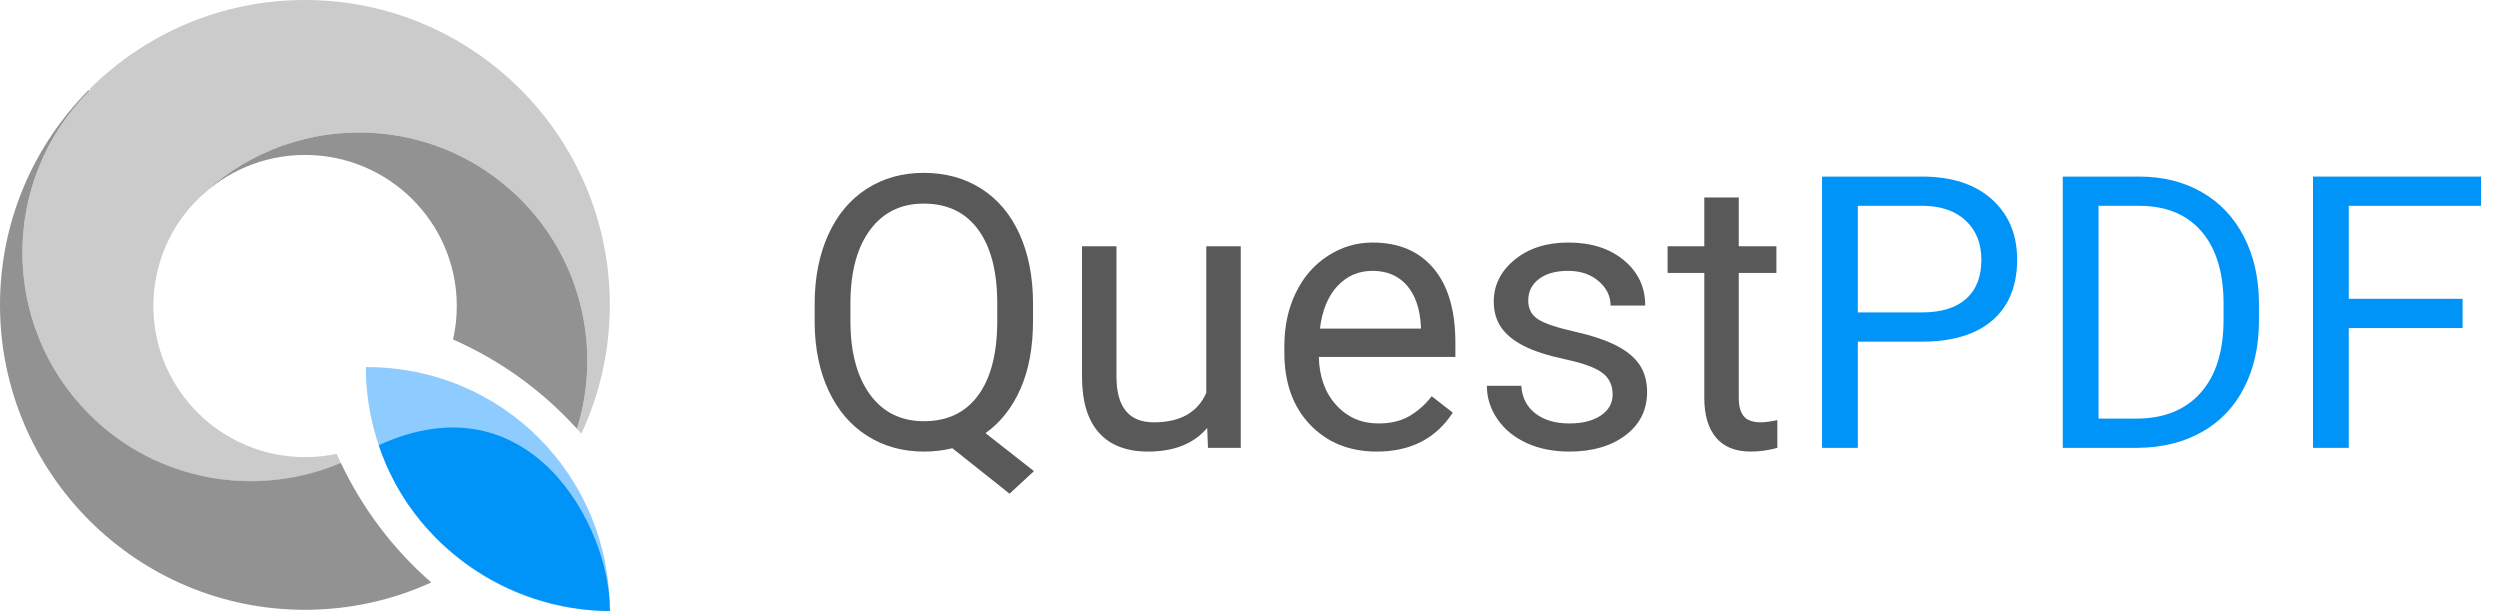
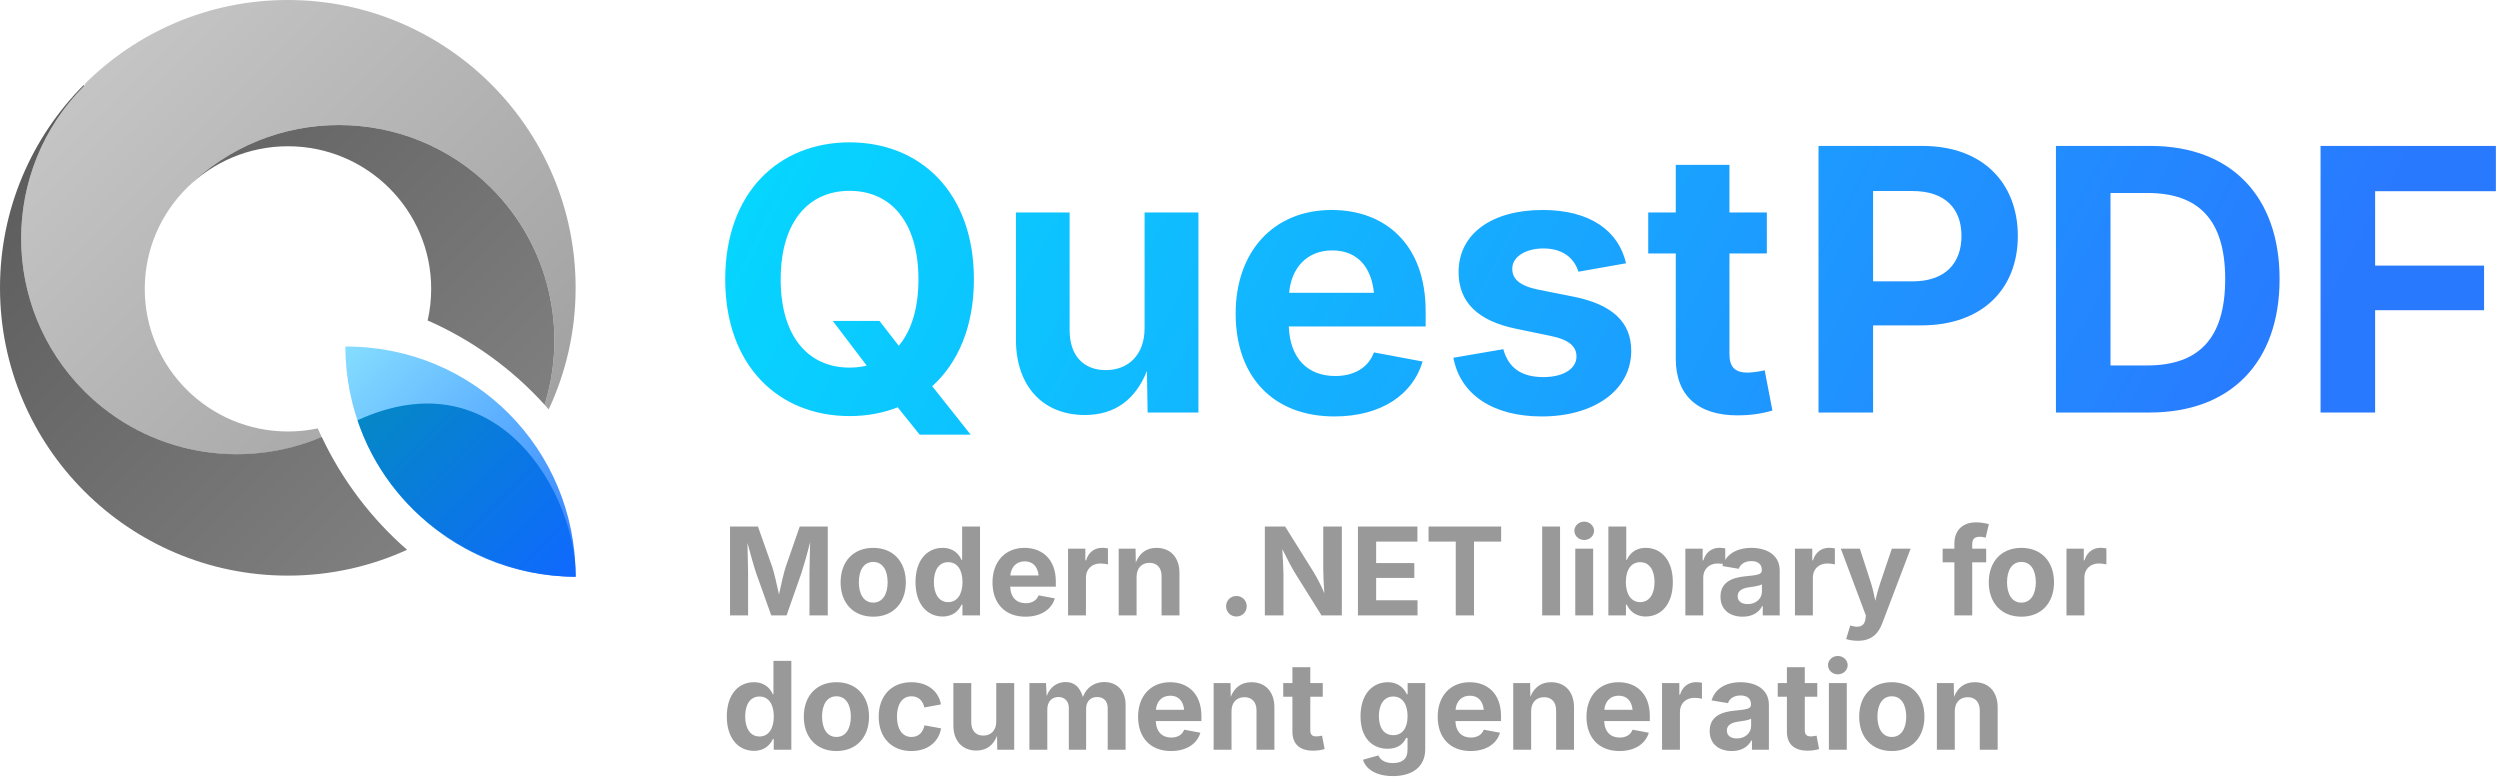
- <svg xmlns="http://www.w3.org/2000/svg" width="100%" height="100%" viewBox="0 0 2813 692" version="1.1" xml:space="preserve" style="fill-rule:evenodd;clip-rule:evenodd;stroke-linejoin:round;stroke-miterlimit:2;">
-   <g>
-     <g>
-       <g>
-         <path d="M1162.35,361.163c0,29.487 -4.683,54.887 -14.046,76.204c-9.362,21.312 -22.5,37.979 -39.412,49.995l54.508,42.767l-27.463,25.367l-64.362,-51.15c-10.063,2.512 -20.683,3.771 -31.862,3.771c-24.038,-0 -45.355,-5.905 -63.942,-17.713c-18.588,-11.808 -33.017,-28.65 -43.288,-50.525c-10.275,-21.871 -15.55,-47.2 -15.829,-75.992l0,-22.012c0,-29.35 5.1,-55.275 15.304,-77.775c10.205,-22.5 24.634,-39.725 43.292,-51.675c18.654,-11.95 40.004,-17.925 64.042,-17.925c24.6,-0 46.225,5.942 64.883,17.821c18.658,11.879 33.017,28.962 43.079,51.254c10.063,22.292 15.096,48.321 15.096,78.092l0,19.495Zm-40.25,-19.708c0,-35.916 -7.162,-63.625 -21.487,-83.121c-14.325,-19.495 -34.767,-29.241 -61.321,-29.241c-25.296,-0 -45.246,9.675 -59.85,29.033c-14.604,19.358 -22.117,46.225 -22.538,80.604l0,22.434c0,34.937 7.304,62.47 21.909,82.595c14.604,20.125 34.904,30.188 60.9,30.188c25.995,-0 46.12,-9.467 60.375,-28.404c14.254,-18.938 21.591,-46.088 22.012,-81.446l0,-22.642Z" style="fill:#595959;fill-rule:nonzero;" />
-         <path d="M1358.36,481.496c-15.096,17.746 -37.246,26.621 -66.459,26.621c-24.175,-0 -42.591,-7.021 -55.237,-21.067c-12.65,-14.046 -19.042,-34.838 -19.184,-62.367l0,-147.587l38.784,-0l-0,146.537c-0,34.379 13.975,51.571 41.929,51.571c29.629,0 49.333,-11.042 59.116,-33.121l0,-164.987l38.784,-0l-0,226.829l-36.896,-0l-0.838,-22.429Z" style="fill:#595959;fill-rule:nonzero;" />
-         <path d="M1549.13,508.117c-30.746,-0 -55.762,-10.096 -75.05,-30.292c-19.283,-20.196 -28.929,-47.204 -28.929,-81.025l0,-7.129c0,-22.5 4.3,-42.592 12.892,-60.271c8.595,-17.679 20.616,-31.513 36.058,-41.508c15.446,-9.992 32.179,-14.988 50.208,-14.988c29.492,0 52.409,9.713 68.763,29.142c16.35,19.425 24.525,47.237 24.525,83.433l-0,16.142l-153.663,-0c0.559,22.362 7.092,40.425 19.6,54.191c12.509,13.767 28.409,20.651 47.696,20.651c13.696,-0 25.296,-2.796 34.796,-8.388c9.504,-5.588 17.821,-12.996 24.95,-22.221l23.688,18.45c-19.009,29.209 -47.517,43.813 -85.534,43.813Zm-4.821,-203.346c-15.65,-0 -28.787,5.691 -39.412,17.083c-10.621,11.392 -17.188,27.358 -19.704,47.904l113.625,0l-0,-2.937c-1.121,-19.704 -6.43,-34.975 -15.934,-45.804c-9.504,-10.834 -22.362,-16.246 -38.575,-16.246Z" style="fill:#595959;fill-rule:nonzero;" />
-         <path d="M1814.53,443.758c0,-10.479 -3.95,-18.62 -11.846,-24.421c-7.895,-5.799 -21.662,-10.795 -41.3,-14.991c-19.633,-4.192 -35.216,-9.221 -46.745,-15.092c-11.534,-5.871 -20.059,-12.858 -25.58,-20.966c-5.52,-8.105 -8.279,-17.746 -8.279,-28.93c0,-18.587 7.863,-34.308 23.584,-47.166c15.725,-12.859 35.812,-19.288 60.27,-19.288c25.717,0 46.575,6.638 62.58,19.917c16,13.275 24,30.258 24,50.942l-38.992,-0c-0,-10.621 -4.508,-19.775 -13.521,-27.463c-9.012,-7.687 -20.371,-11.529 -34.067,-11.529c-14.116,-0 -25.154,3.075 -33.12,9.221c-7.967,6.15 -11.95,14.187 -11.95,24.108c-0,9.367 3.704,16.425 11.108,21.175c7.408,4.75 20.792,9.296 40.146,13.625c19.358,4.333 35.046,9.504 47.066,15.517c12.017,6.008 20.93,13.241 26.73,21.695c5.8,8.455 8.7,18.763 8.7,30.921c-0,20.267 -8.109,36.513 -24.321,48.742c-16.213,12.229 -37.246,18.342 -63.1,18.342c-18.167,-0 -34.242,-3.213 -48.217,-9.642c-13.975,-6.429 -24.912,-15.408 -32.808,-26.938c-7.896,-11.533 -11.846,-24.004 -11.846,-37.42l38.783,-0c0.7,12.995 5.904,23.304 15.621,30.921c9.713,7.616 22.533,11.425 38.467,11.425c14.675,-0 26.45,-2.971 35.325,-8.909c8.875,-5.942 13.312,-13.871 13.312,-23.796Z" style="fill:#595959;fill-rule:nonzero;" />
-         <path d="M1956.46,222.171l0,54.925l42.346,-0l0,29.979l-42.346,0l0,140.846c0,9.092 1.884,15.917 5.659,20.462c3.775,4.546 10.204,6.821 19.287,6.821c4.471,0 10.621,-0.837 18.446,-2.516l0,31.262c-10.2,2.779 -20.125,4.167 -29.767,4.167c-17.329,-0 -30.4,-5.242 -39.204,-15.721c-8.804,-10.483 -13.204,-25.367 -13.204,-44.654l0,-140.667l-41.3,0l0,-29.979l41.3,-0l0,-54.925l38.783,-0Z" style="fill:#595959;fill-rule:nonzero;" />
-         <path d="M2090.43,384.433l0,119.492l-40.25,0l0,-305.233l112.575,-0c33.404,-0 59.571,8.525 78.508,25.575c18.938,17.054 28.409,39.625 28.409,67.716c-0,29.625 -9.263,52.442 -27.779,68.446c-18.517,16 -45.038,24.004 -79.559,24.004l-71.904,0Zm0,-32.916l72.325,-0c21.521,-0 38.013,-5.075 49.475,-15.225c11.459,-10.15 17.192,-24.813 17.192,-43.996c-0,-18.2 -5.733,-32.758 -17.192,-43.679c-11.462,-10.921 -27.183,-16.592 -47.171,-17.013l-74.629,0l0,119.913Z" style="fill:#0094f9;fill-rule:nonzero;" />
-         <path d="M2321.03,503.925l0,-305.233l86.163,-0c26.554,-0 50.033,5.87 70.437,17.612c20.404,11.738 36.163,28.438 47.275,50.1c11.109,21.663 16.733,46.542 16.875,74.633l0,19.496c0,28.792 -5.554,54.017 -16.667,75.68c-11.112,21.662 -26.975,38.291 -47.587,49.891c-20.617,11.6 -44.617,17.542 -72.013,17.821l-84.483,0Zm40.25,-272.321l0,239.409l42.35,-0c31.025,-0 55.167,-9.655 72.429,-28.955c17.259,-19.304 25.888,-46.791 25.888,-82.462l-0,-17.834c-0,-34.691 -8.138,-61.649 -24.421,-80.887c-16.283,-19.233 -39.379,-28.987 -69.287,-29.271l-46.959,0Z" style="fill:#0094f9;fill-rule:nonzero;" />
-         <path d="M2770.91,369.129l-128.088,0l0,134.796l-40.25,0l0,-305.233l189.092,-0l-0,32.912l-148.842,0l0,104.613l128.088,-0l-0,32.912Z" style="fill:#0094f9;fill-rule:nonzero;" />
-       </g>
+ <svg xmlns="http://www.w3.org/2000/svg" width="100%" height="100%" viewBox="0 0 655 204" version="1.1" xml:space="preserve" style="fill-rule:evenodd;clip-rule:evenodd;stroke-linejoin:round;stroke-miterlimit:2;">
+   <g transform="matrix(1,0,0,1,-231.592,-325.446)">
+     <g transform="matrix(0.219794,0,0,0.219794,231.592,325.446)">
+       <path d="M383.533,521.092C289.729,560.971 177.004,542.683 100.562,466.242C0.079,365.758 0.079,202.604 100.563,102.125L101.704,100.992L223.733,223.025C192.158,253.879 172.558,296.85 172.558,344.342C172.558,438.167 249.05,514.342 343.267,514.342C355.446,514.342 367.325,513.067 378.783,510.65C380.321,514.158 381.904,517.642 383.533,521.092ZM649.183,482.513C676.683,394.271 655.517,294.071 585.675,224.229C485.858,124.413 324.029,124.013 223.729,223.021L100.892,100.179C162.979,38.279 248.596,-0 343.079,-0C532.429,-0 686.158,153.729 686.158,343.079C686.158,394.863 674.663,443.979 654.083,488.021C652.463,486.163 650.825,484.325 649.183,482.513ZM509.767,381.996L509.846,381.638L509.788,381.908L509.767,381.996ZM510.017,380.871L509.946,381.187L510.075,380.612L510.017,380.871ZM510.246,379.833L510.175,380.154L510.296,379.579L510.246,379.833ZM510.463,378.792L510.396,379.117L510.513,378.546L510.463,378.792ZM510.675,377.746L510.608,378.079L510.721,377.512L510.675,377.746ZM510.883,376.7L510.817,377.037L510.925,376.475L510.883,376.7ZM511.083,375.65L511.017,375.996L511.121,375.433L511.083,375.65ZM511.275,374.6L511.213,374.95L511.313,374.392L511.275,374.6ZM511.463,373.546L511.4,373.9L511.496,373.346L511.463,373.546ZM511.642,372.492L511.579,372.85L511.675,372.3L511.642,372.492ZM511.817,371.433L511.754,371.8L511.846,371.25L511.817,371.433ZM511.983,370.375L511.925,370.746L512.008,370.2L511.983,370.375ZM512.146,369.312L512.088,369.687L512.167,369.146L512.146,369.312ZM512.3,368.246L512.242,368.629L512.321,368.087L512.3,368.246ZM512.446,367.183L512.392,367.571L512.467,367.029L512.446,367.183ZM512.588,366.112L512.533,366.508L512.604,365.967L512.588,366.112ZM512.721,365.042L512.671,365.442L512.738,364.904L512.721,365.042ZM512.85,363.971L512.8,364.375L512.863,363.842L512.85,363.971ZM512.971,362.896L512.925,363.308L512.983,362.775L512.971,362.896ZM513.083,361.821L513.038,362.237L513.096,361.704L513.083,361.821ZM513.192,360.742L513.15,361.163L513.2,360.633L513.192,360.742ZM513.292,359.663L513.25,360.088L513.3,359.558L513.292,359.663ZM513.392,358.483L513.346,359.012L513.392,358.483ZM513.471,357.496L513.438,357.933L513.479,357.408L513.471,357.496ZM513.55,356.408L513.521,356.85L513.558,356.329L513.55,356.408ZM513.625,355.321L513.596,355.767L513.629,355.25L513.625,355.321ZM513.692,354.229L513.663,354.683L513.696,354.167L513.692,354.229ZM513.75,353.137L513.725,353.596L513.754,353.083L513.75,353.137ZM513.804,352.046L513.783,352.504L513.804,351.996L513.804,352.046ZM513.85,350.95L513.829,351.412L513.85,350.908L513.85,350.95ZM513.888,349.854L513.871,350.312L513.888,349.817L513.888,349.854ZM513.921,348.754L513.908,349.212L513.921,348.725L513.921,348.754ZM513.946,347.654L513.933,348.1L513.946,347.633L513.946,347.654ZM513.963,346.55L513.954,346.975L513.963,346.537L513.963,346.55ZM281.404,185.871C271.017,189.896 261.125,194.908 251.838,200.792C242.554,206.671 233.875,213.421 225.921,220.925C241.829,205.917 260.633,193.925 281.404,185.871ZM392.417,181.508C394.042,181.996 395.663,182.504 397.267,183.042C398.875,183.575 400.467,184.129 402.054,184.708C398.883,183.55 395.671,182.483 392.417,181.508ZM385.379,179.567C385.908,179.7 386.433,179.837 386.963,179.975C387.488,180.112 388.017,180.254 388.546,180.4C387.496,180.112 386.438,179.833 385.379,179.567ZM363.188,175.492C366.796,175.908 370.367,176.442 373.9,177.079C377.433,177.717 380.929,178.467 384.388,179.317C377.475,177.612 370.4,176.329 363.188,175.492ZM346.763,174.379C345.6,174.354 344.433,174.346 343.267,174.346C344.433,174.346 345.6,174.354 346.763,174.379L347.925,174.408L348.979,174.437L349.346,174.454L350.242,174.483C350.963,174.512 351.679,174.546 352.4,174.583L352.55,174.592L352.896,174.612L353.354,174.637L353.7,174.658L354.275,174.696L354.563,174.712L354.688,174.721L354.85,174.729L355.996,174.812L357.142,174.9L357.308,174.912L357.429,174.921L357.717,174.946L358.288,174.996L358.629,175.025L358.858,175.046L359.083,175.067L359.429,175.096L359.996,175.154L360.283,175.179L360.404,175.192C360.838,175.233 361.271,175.279 361.704,175.325L360.404,175.192L359.996,175.154L359.083,175.067L358.629,175.025L357.717,174.946L357.308,174.912L355.996,174.812L354.688,174.721L354.275,174.696L353.354,174.637L352.896,174.612L352.4,174.583L349.346,174.454L347.925,174.408L346.763,174.379Z" style="fill:url(#_Linear1);" />
+     </g>
+     <g transform="matrix(0.219794,0,0,0.219794,231.592,325.446)">
+       <path d="M485.271,655.354C441.946,675.133 393.792,686.158 343.079,686.158C153.729,686.158 0,532.429 0,343.079C0,248.842 38.079,163.425 99.679,101.392L100.487,102.2C0.079,202.671 0.1,365.779 100.562,466.242C177.012,542.692 289.742,560.704 383.533,520.829C407.875,572.379 442.708,618.317 485.271,655.354ZM509.767,381.996C512.521,369.883 513.975,357.279 513.975,344.342C513.975,250.517 437.483,174.346 343.267,174.346C296.121,174.346 253.413,193.417 222.513,224.229C322.729,124.012 485.458,124.012 585.675,224.229C655.517,294.071 676.683,394.271 649.183,482.508C610.6,439.912 563.158,405.442 509.767,381.996Z" style="fill:url(#_Linear2);" />
+     </g>
+     <g transform="matrix(0.219794,0,0,0.219794,231.592,325.446)">
+       <path d="M411.696,413.038C565.813,412.792 685.579,535.629 686.154,685.725L686.158,687.5C534.679,687.5 411.696,564.517 411.696,413.037L411.696,413.038Z" style="fill:url(#_Linear3);" />
+     </g>
+     <g transform="matrix(0.219794,0,0,0.219794,231.592,325.446)">
+       <path d="M426.179,500.95C595.633,423.288 686.167,591.208 686.167,685.888C686.167,686.425 686.167,686.963 686.158,687.5C571.054,686.85 463.396,613.129 426.179,500.95Z" style="fill:url(#_Linear4);" />
    </g>
  </g>
-   <g>
-     <path d="M383.533,521.092c-93.804,39.879 -206.529,21.591 -282.971,-54.85c-100.483,-100.484 -100.483,-263.638 0.001,-364.117l1.141,-1.133l122.029,122.033c-31.575,30.854 -51.175,73.825 -51.175,121.317c0,93.825 76.492,170 170.709,170c12.179,-0 24.058,-1.275 35.516,-3.692c1.538,3.508 3.121,6.992 4.75,10.442Zm265.65,-38.579c27.5,-88.242 6.334,-188.442 -63.508,-258.284c-99.817,-99.816 -261.646,-100.216 -361.946,-1.208l-122.837,-122.842c62.087,-61.9 147.704,-100.179 242.187,-100.179c189.35,0 343.079,153.729 343.079,343.079c0,51.784 -11.495,100.9 -32.075,144.942c-1.62,-1.858 -3.258,-3.696 -4.9,-5.508Zm-139.416,-100.517l0.079,-0.358l-0.058,0.27l-0.021,0.088Zm0.25,-1.125l-0.071,0.316l0.129,-0.575l-0.058,0.259Zm0.229,-1.038l-0.071,0.321l0.121,-0.575l-0.05,0.254Zm0.217,-1.041l-0.067,0.325l0.117,-0.571l-0.05,0.246Zm0.212,-1.046l-0.067,0.333l0.113,-0.567l-0.046,0.234Zm0.208,-1.046l-0.066,0.337l0.108,-0.562l-0.042,0.225Zm0.2,-1.05l-0.066,0.346l0.104,-0.563l-0.038,0.217Zm0.192,-1.05l-0.062,0.35l0.1,-0.558l-0.038,0.208Zm0.188,-1.054l-0.063,0.354l0.096,-0.554l-0.033,0.2Zm0.179,-1.054l-0.063,0.358l0.096,-0.55l-0.033,0.192Zm0.175,-1.059l-0.063,0.367l0.092,-0.55l-0.029,0.183Zm0.166,-1.058l-0.058,0.371l0.083,-0.546l-0.025,0.175Zm0.163,-1.063l-0.058,0.375l0.079,-0.541l-0.021,0.166Zm0.154,-1.066l-0.058,0.383l0.079,-0.542l-0.021,0.159Zm0.146,-1.063l-0.054,0.388l0.075,-0.542l-0.021,0.154Zm0.142,-1.071l-0.055,0.396l0.071,-0.541l-0.016,0.145Zm0.133,-1.07l-0.05,0.4l0.067,-0.538l-0.017,0.138Zm0.129,-1.071l-0.05,0.404l0.063,-0.533l-0.013,0.129Zm0.121,-1.075l-0.046,0.412l0.058,-0.533l-0.012,0.121Zm0.112,-1.075l-0.045,0.416l0.058,-0.533l-0.013,0.117Zm0.109,-1.079l-0.042,0.421l0.05,-0.53l-0.008,0.109Zm0.1,-1.079l-0.042,0.425l0.05,-0.53l-0.008,0.105Zm0.1,-1.18l-0.046,0.529l0.046,-0.529Zm0.079,-0.987l-0.033,0.437l0.041,-0.525l-0.008,0.088Zm0.079,-1.088l-0.029,0.442l0.037,-0.521l-0.008,0.079Zm0.075,-1.087l-0.029,0.446l0.033,-0.517l-0.004,0.071Zm0.067,-1.092l-0.029,0.454l0.033,-0.516l-0.004,0.062Zm0.058,-1.092l-0.025,0.459l0.029,-0.513l-0.004,0.054Zm0.054,-1.091l-0.021,0.458l0.021,-0.508l0,0.05Zm0.046,-1.096l-0.021,0.462l0.021,-0.504l0,0.042Zm0.038,-1.096l-0.017,0.458l0.017,-0.495l-0,0.037Zm0.033,-1.1l-0.013,0.458l0.013,-0.487l-0,0.029Zm0.025,-1.1l-0.013,0.446l0.013,-0.467l-0,0.021Zm0.017,-1.104l-0.009,0.425l0.009,-0.438l-0,0.013Zm-232.559,-160.679c-10.387,4.025 -20.279,9.037 -29.566,14.921c-9.284,5.879 -17.963,12.629 -25.917,20.133c15.908,-15.008 34.712,-27 55.483,-35.054Zm111.013,-4.363c1.625,0.488 3.246,0.996 4.85,1.534c1.608,0.533 3.2,1.087 4.787,1.666c-3.171,-1.158 -6.383,-2.225 -9.637,-3.2Zm-7.038,-1.941c0.529,0.133 1.054,0.27 1.584,0.408c0.525,0.137 1.054,0.279 1.583,0.425c-1.05,-0.288 -2.108,-0.567 -3.167,-0.833Zm-22.191,-4.075c3.608,0.416 7.179,0.95 10.712,1.587c3.533,0.638 7.029,1.388 10.488,2.238c-6.913,-1.705 -13.988,-2.988 -21.2,-3.825Zm-16.425,-1.113c-1.163,-0.025 -2.33,-0.033 -3.496,-0.033c1.166,-0 2.333,0.008 3.496,0.033l1.162,0.029l1.054,0.029l0.367,0.017l0.896,0.029c0.721,0.029 1.437,0.063 2.158,0.1l0.15,0.009l0.346,0.02l0.458,0.025l0.346,0.021l0.575,0.038l0.288,0.016l0.125,0.009l0.162,0.008l1.146,0.083l1.146,0.088l0.166,0.012l0.121,0.009l0.288,0.025l0.571,0.05l0.341,0.029l0.229,0.021l0.225,0.021l0.346,0.029l0.567,0.058l0.287,0.025l0.121,0.013c0.434,0.041 0.867,0.087 1.3,0.133l-1.3,-0.133l-0.408,-0.038l-0.913,-0.087l-0.454,-0.042l-0.912,-0.079l-0.409,-0.034l-1.312,-0.1l-1.308,-0.091l-0.413,-0.025l-0.921,-0.059l-0.458,-0.025l-0.496,-0.029l-3.054,-0.129l-1.421,-0.046l-1.162,-0.029Z" style="fill:#cbcbcb;" />
-     <path d="M485.271,655.354c-43.325,19.779 -91.479,30.804 -142.192,30.804c-189.35,0 -343.079,-153.729 -343.079,-343.079c0,-94.237 38.079,-179.654 99.679,-241.687l0.808,0.808c-100.408,100.471 -100.387,263.579 0.075,364.042c76.45,76.45 189.18,94.462 282.971,54.587c24.342,51.55 59.175,97.488 101.738,134.525Zm24.496,-273.358c2.754,-12.113 4.208,-24.717 4.208,-37.654c0,-93.825 -76.492,-169.996 -170.708,-169.996c-47.146,-0 -89.854,19.071 -120.754,49.883c100.216,-100.217 262.945,-100.217 363.162,0c69.842,69.842 91.008,170.042 63.508,258.279c-38.583,-42.596 -86.025,-77.066 -139.416,-100.512Z" style="fill:#929292;" />
-     <path d="M411.696,413.038c154.117,-0.246 273.883,122.591 274.458,272.687l0.004,1.775c-151.479,0 -274.462,-122.983 -274.462,-274.463Z" style="fill:#8ecbfe;" />
-     <path d="M426.179,500.95c169.454,-77.662 259.988,90.258 259.988,184.938c-0,0.537 -0,1.075 -0.009,1.612c-115.104,-0.65 -222.762,-74.371 -259.979,-186.55Z" style="fill:#0094f9;" />
+   <g transform="matrix(1,0,0,1,-353.399,-292.923)">
+     <text x="539px" y="401px" style="font-family:'Inter-Bold', 'Inter';font-weight:700;font-size:96px;fill:url(#_Linear5);">Quest<tspan x="823.523px " y="401px ">P</tspan>DF</text>
  </g>
+   <g transform="matrix(1,0,0,1,-471.842,-437.772)">
+     <text x="661px" y="599px" style="font-family:'Inter-Bold', 'Inter';font-weight:700;font-size:32px;fill:rgb(153,153,153);">Modern .NET libr<tspan x="921.545px 940.114px 953.739px " y="599px 599px 599px ">ary</tspan> f<tspan x="991.636px " y="599px ">o</tspan>r</text>
+     <text x="661px" y="634.2px" style="font-family:'Inter-Bold', 'Inter';font-weight:700;font-size:32px;fill:rgb(153,153,153);">document gener<tspan x="918.716px " y="634.2px ">a</tspan>tion</text>
+   </g>
+   <defs>
+     <linearGradient id="_Linear1" x1="0" y1="0" x2="1" y2="0" gradientUnits="userSpaceOnUse" gradientTransform="matrix(687,688,-688,687,0,0)">
+       <stop offset="0" style="stop-color:rgb(204,204,204);stop-opacity:1" />
+       <stop offset="1" style="stop-color:rgb(153,153,153);stop-opacity:1" />
+     </linearGradient>
+     <linearGradient id="_Linear2" x1="0" y1="0" x2="1" y2="0" gradientUnits="userSpaceOnUse" gradientTransform="matrix(687,688,-688,687,0,0)">
+       <stop offset="0" style="stop-color:rgb(85,85,85);stop-opacity:1" />
+       <stop offset="1" style="stop-color:rgb(136,136,136);stop-opacity:1" />
+     </linearGradient>
+     <linearGradient id="_Linear3" x1="0" y1="0" x2="1" y2="0" gradientUnits="userSpaceOnUse" gradientTransform="matrix(343.5,343.5,-343.5,343.5,343.5,344.5)">
+       <stop offset="0" style="stop-color:rgb(153,245,255);stop-opacity:1" />
+       <stop offset="1" style="stop-color:rgb(51,127,255);stop-opacity:1" />
+     </linearGradient>
+     <linearGradient id="_Linear4" x1="0" y1="0" x2="1" y2="0" gradientUnits="userSpaceOnUse" gradientTransform="matrix(343.5,343.5,-343.5,343.5,343.5,344.5)">
+       <stop offset="0" style="stop-color:rgb(0,151,168);stop-opacity:1" />
+       <stop offset="1" style="stop-color:rgb(15,105,255);stop-opacity:1" />
+     </linearGradient>
+     <linearGradient id="_Linear5" x1="0" y1="0" x2="1" y2="0" gradientUnits="userSpaceOnUse" gradientTransform="matrix(395.966,204,-204,395.966,543.034,218.898)">
+       <stop offset="0" style="stop-color:rgb(0,229,255);stop-opacity:1" />
+       <stop offset="1" style="stop-color:rgb(41,121,255);stop-opacity:1" />
+     </linearGradient>
+   </defs>
</svg>
